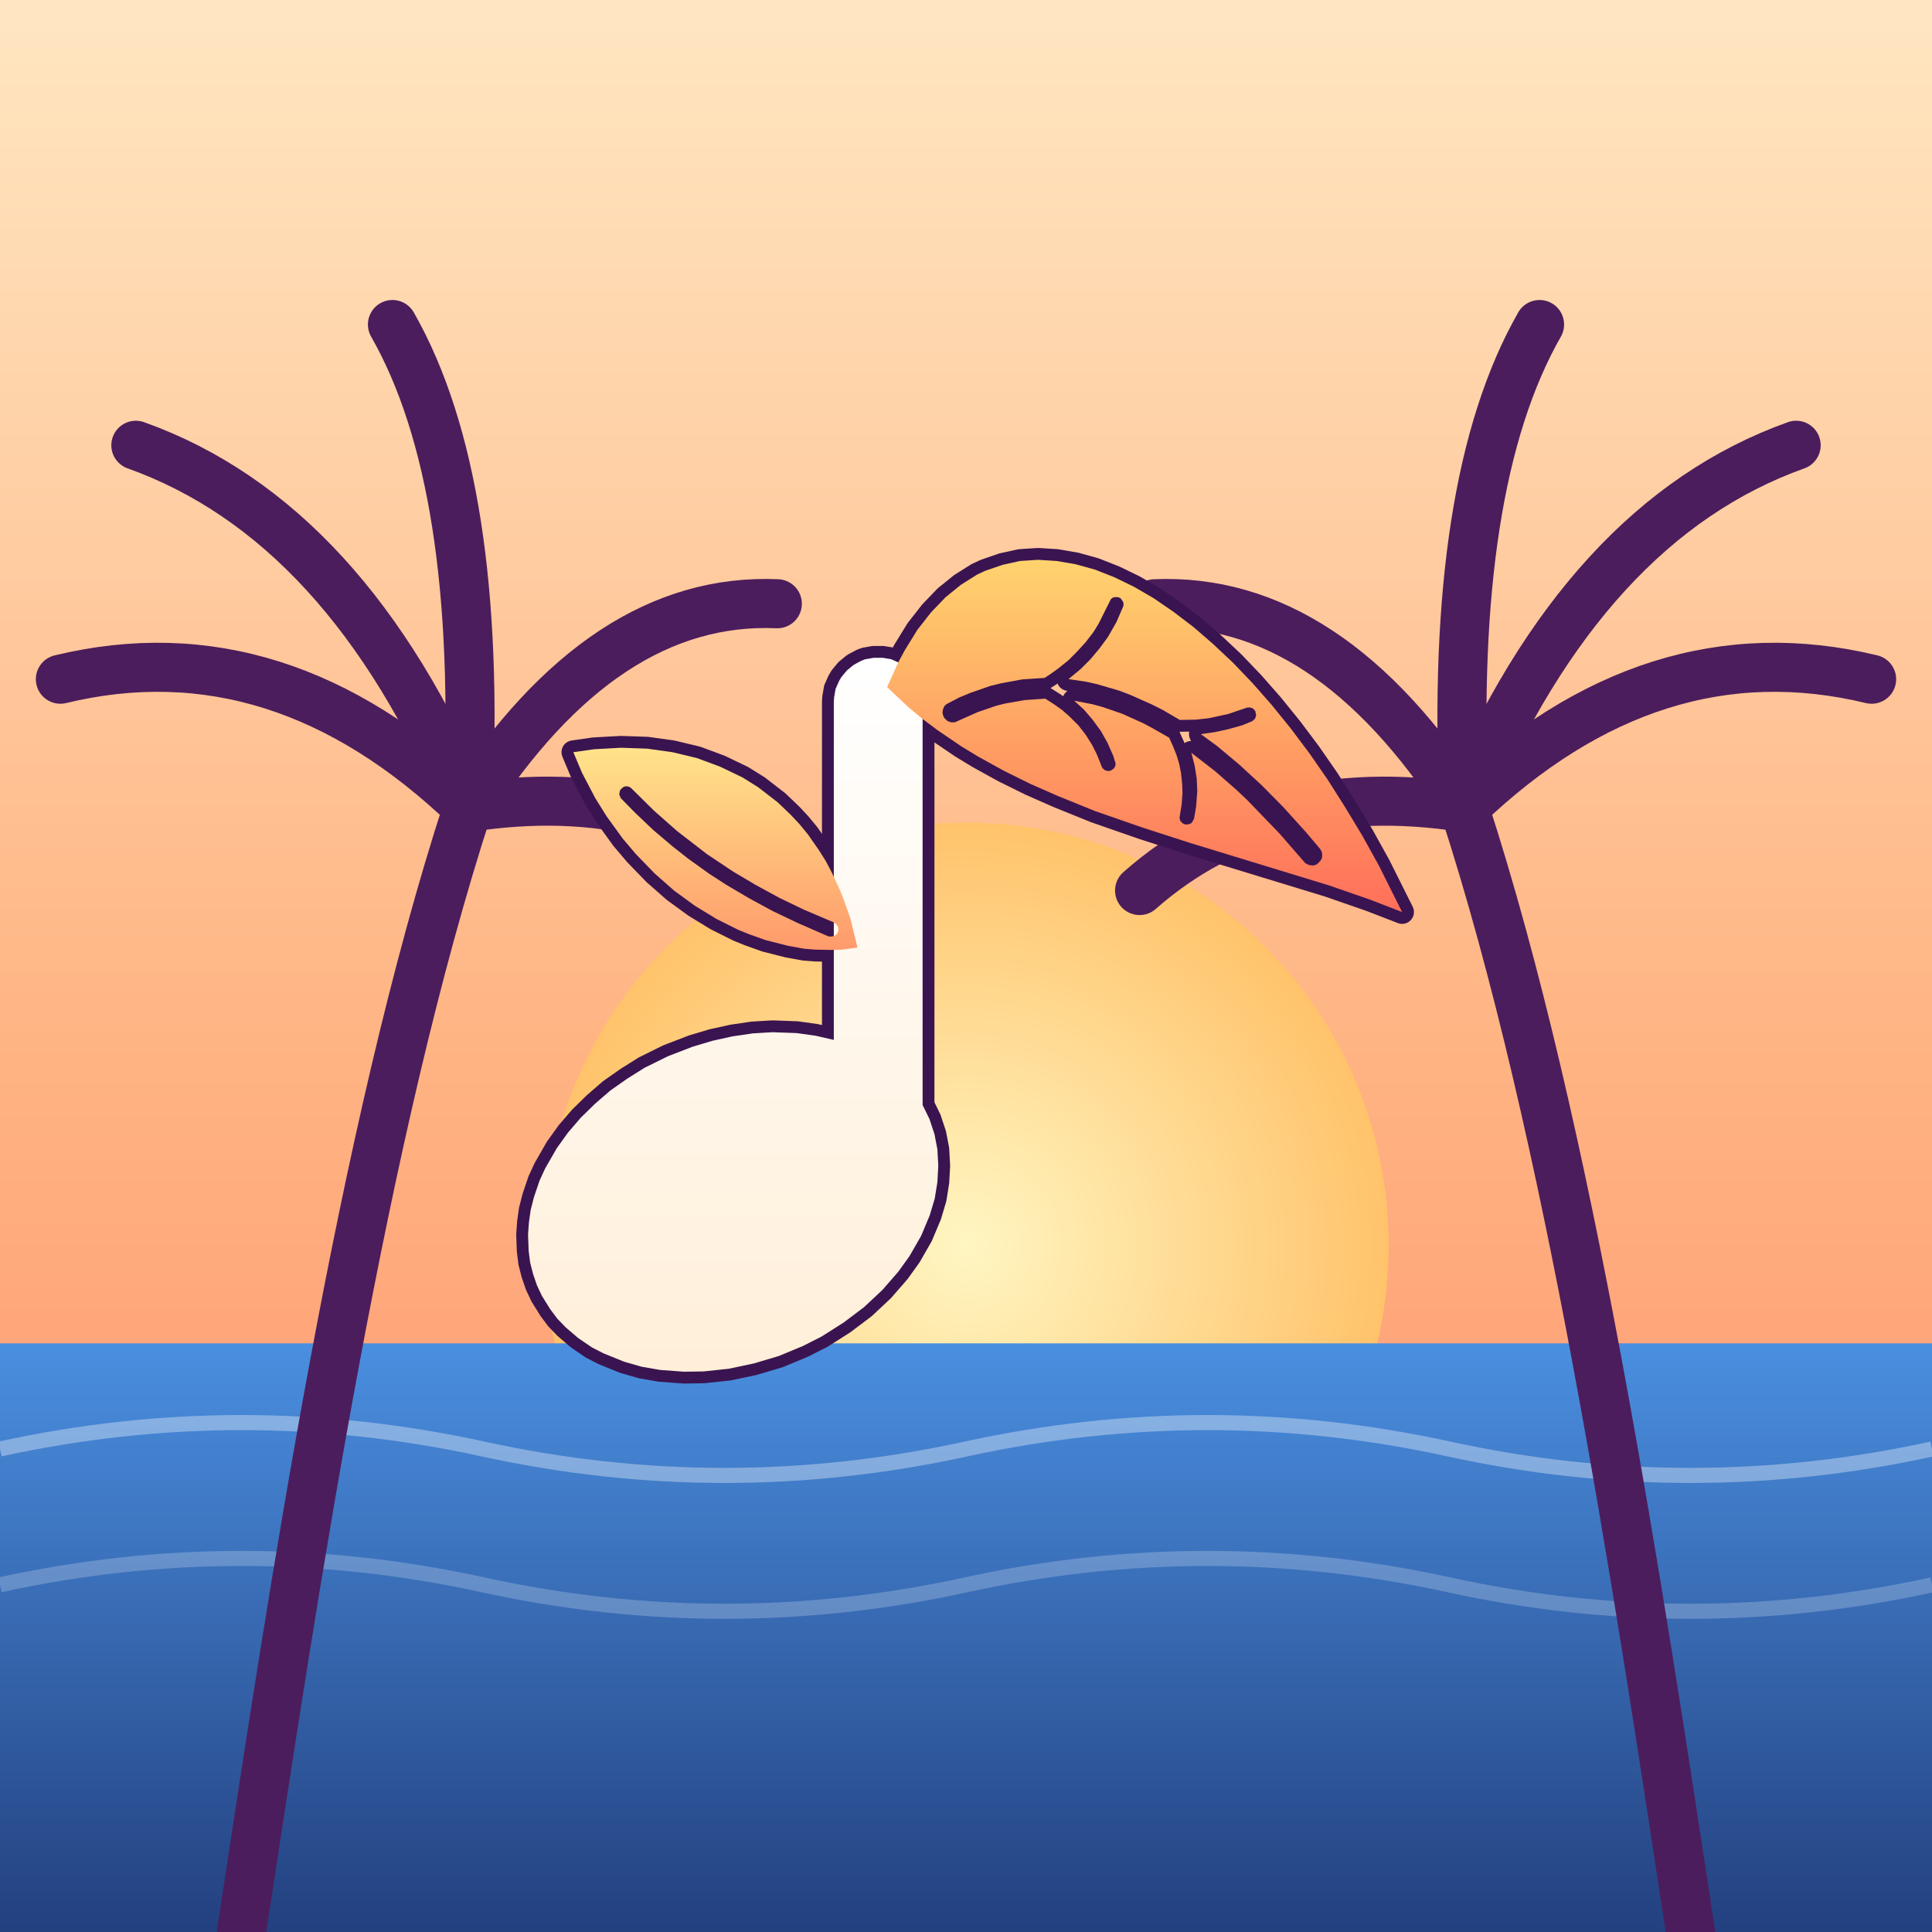
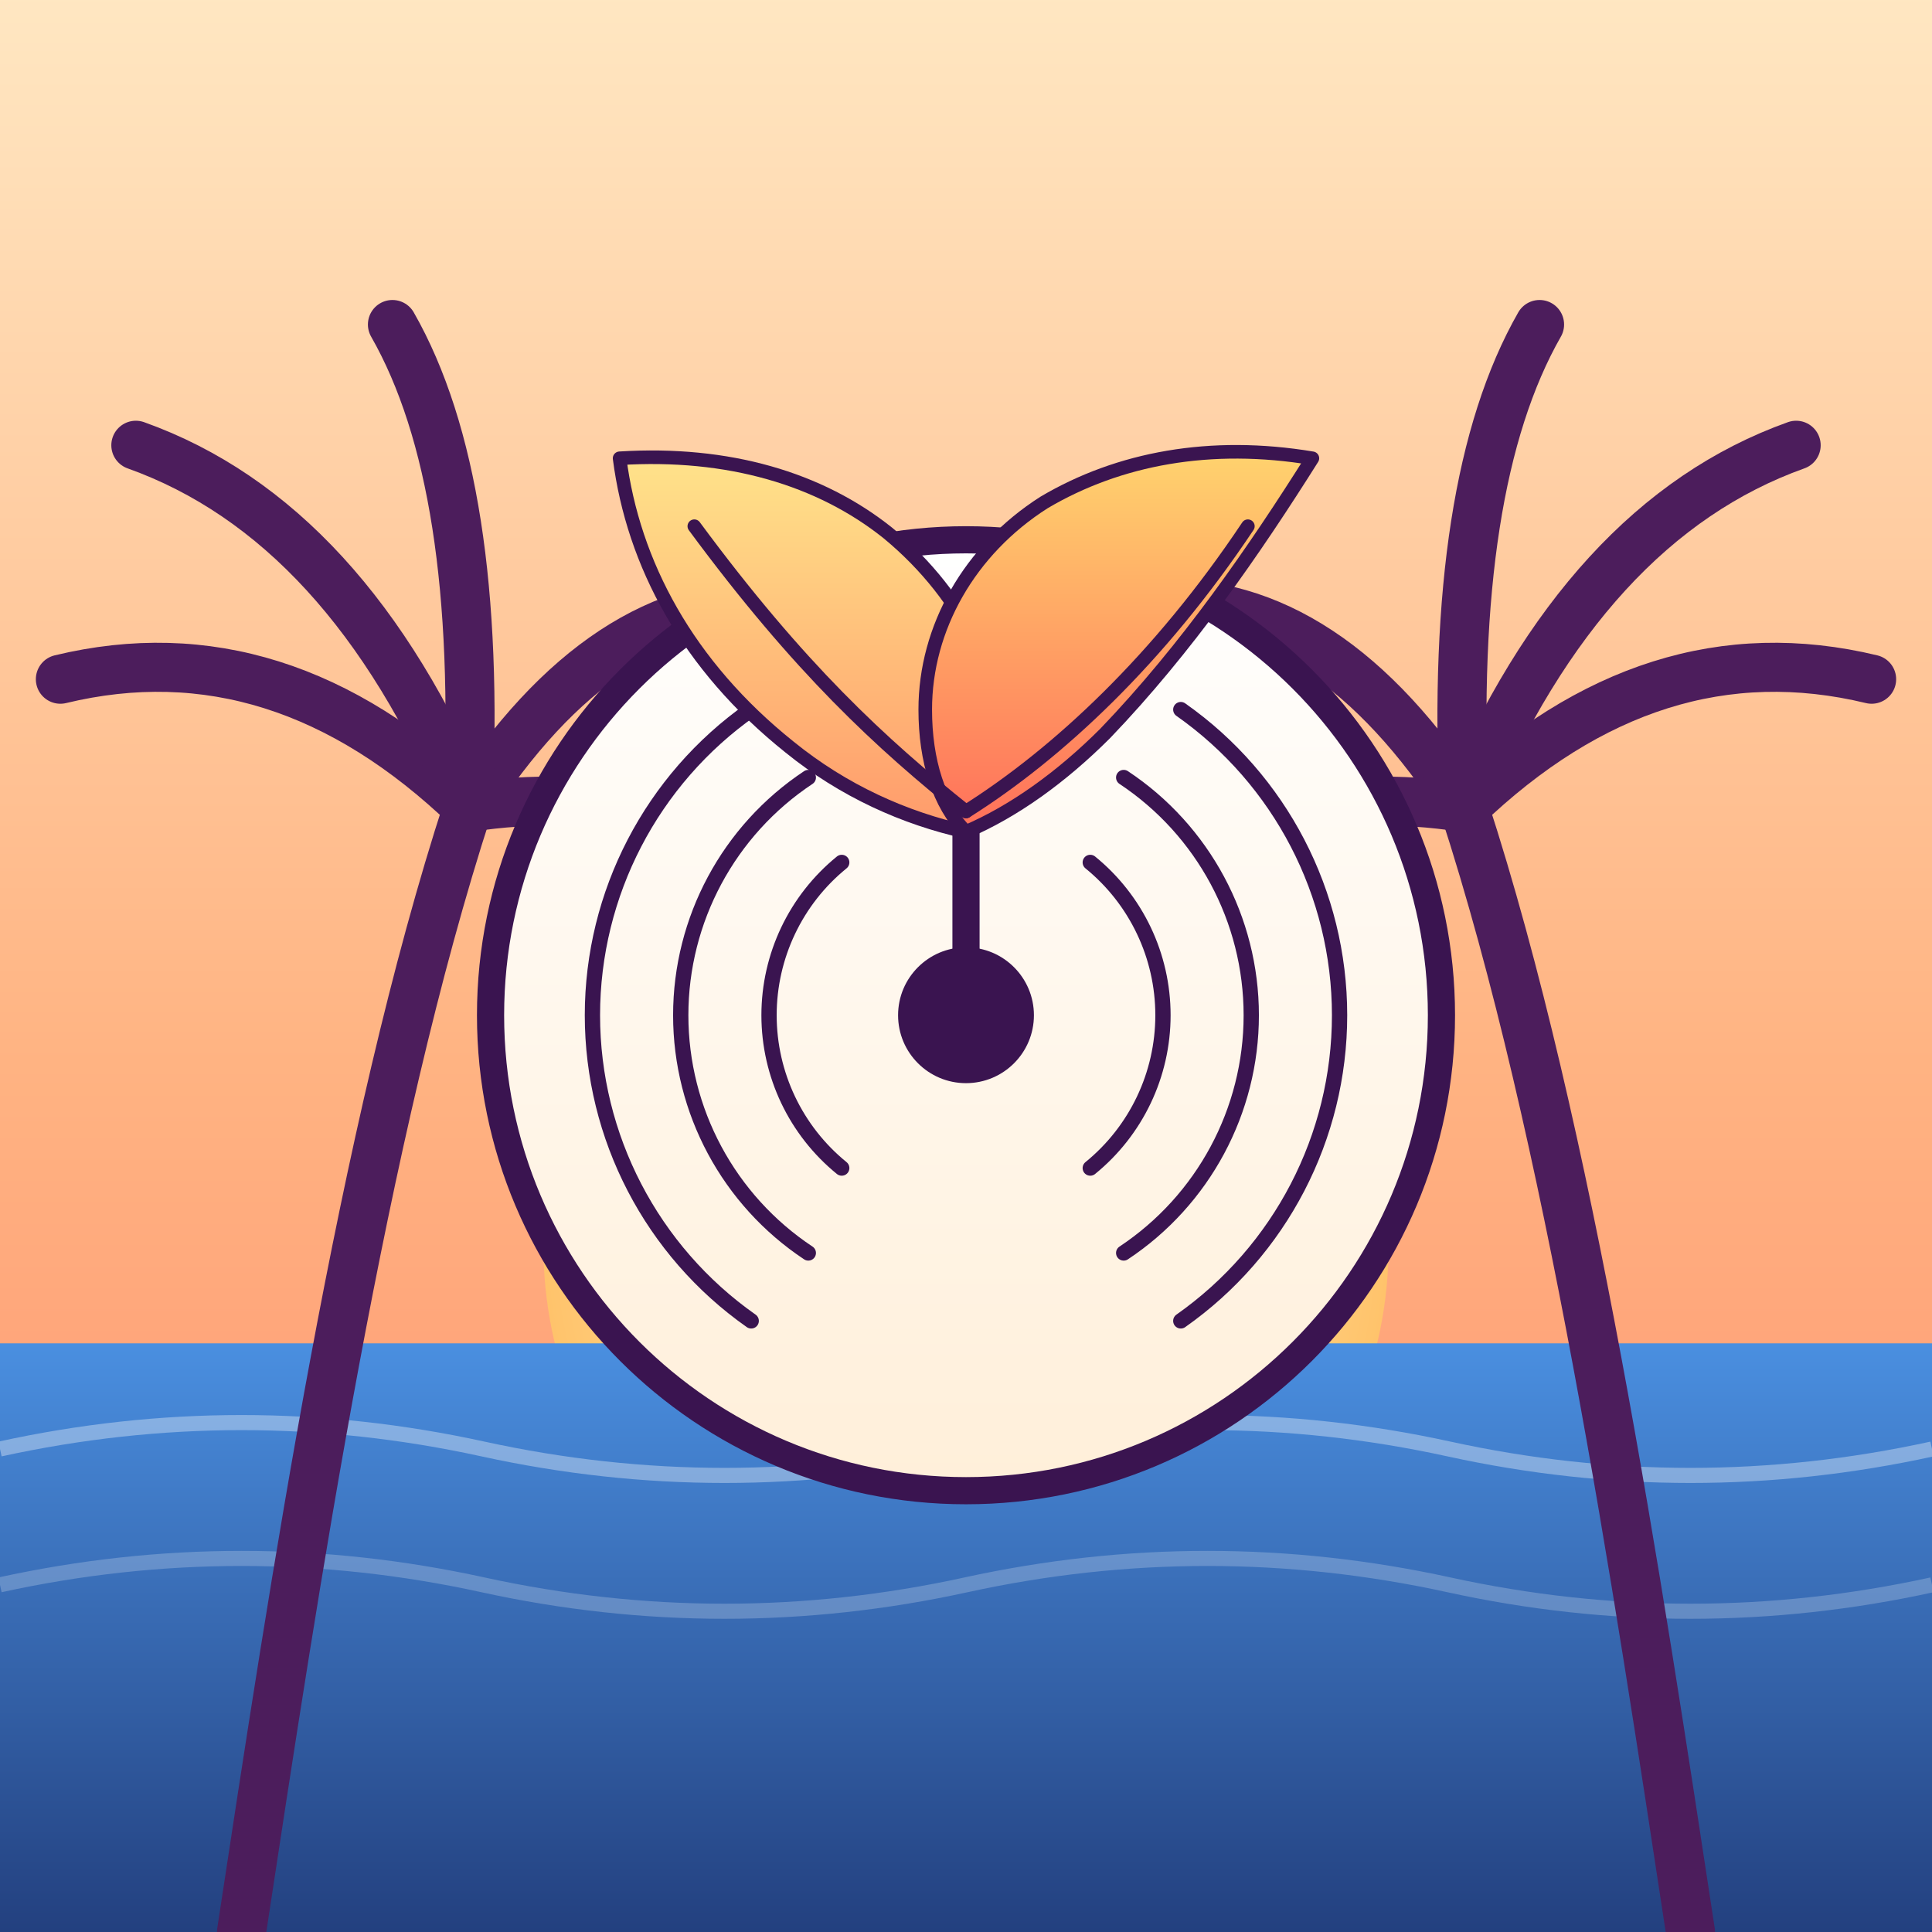
<svg xmlns="http://www.w3.org/2000/svg" viewBox="0 0 512 512" width="512" height="512" role="img" aria-label="Natune - AT6">
  <defs>
    <linearGradient id="bg" x1="0" y1="0" x2="0" y2="1">
      <stop offset="0" stop-color="#FFE7C2" />
      <stop offset="0.55" stop-color="#FFB382" />
      <stop offset="1" stop-color="#FF8A6B" />
    </linearGradient>
    <linearGradient id="sea" x1="0" y1="0" x2="0" y2="1">
      <stop offset="0" stop-color="#4A8FE0" />
      <stop offset="1" stop-color="#23407F" />
    </linearGradient>
    <radialGradient id="sun" cx="0.5" cy="0.5" r="0.5">
      <stop offset="0" stop-color="#FFF6C2" />
      <stop offset="1" stop-color="#FFC36B" />
    </radialGradient>
    <linearGradient id="n" x1="0" y1="0" x2="0" y2="1">
      <stop offset="0" stop-color="#FFFFFF" />
      <stop offset="1" stop-color="#FFEFD9" />
    </linearGradient>
    <linearGradient id="s" x1="0" y1="0" x2="0" y2="1">
      <stop offset="0" stop-color="#FFE38A" />
      <stop offset="1" stop-color="#FF9A6B" />
    </linearGradient>
    <linearGradient id="l" x1="0" y1="0" x2="0" y2="1">
      <stop offset="0" stop-color="#FFD36E" />
      <stop offset="1" stop-color="#FF6F5A" />
    </linearGradient>
  </defs>
  <rect width="512" height="512" fill="url(#bg)" />
  <circle cx="256" cy="330" r="112" fill="url(#sun)" />
  <rect y="356" width="512" height="156" fill="url(#sea)" />
  <path d="M0 384 Q64 370 128 384 T256 384 T384 384 T512 384" fill="none" stroke="#FFFFFF" stroke-opacity="0.35" stroke-width="4" />
  <path d="M0 420 Q64 406 128 420 T256 420 T384 420 T512 420" fill="none" stroke="#FFFFFF" stroke-opacity="0.22" stroke-width="4" />
  <g fill="none" stroke="#4C1D5C" stroke-width="13" stroke-linecap="round">
    <path d="M64 512 C78 420 96 300 124 214" />
    <path d="M124 214 Q74 166 16 180" />
    <path d="M124 214 Q92 138 36 118" />
    <path d="M124 214 Q160 158 206 160" />
    <path d="M124 214 Q128 128 104 86" />
    <path d="M124 214 Q176 206 210 236" />
  </g>
  <g transform="translate(512 0) scale(-1 1)">
    <g fill="none" stroke="#4C1D5C" stroke-width="13" stroke-linecap="round">
      <path d="M64 512 C78 420 96 300 124 214" />
      <path d="M124 214 Q74 166 16 180" />
      <path d="M124 214 Q92 138 36 118" />
      <path d="M124 214 Q160 158 206 160" />
      <path d="M124 214 Q128 128 104 86" />
      <path d="M124 214 Q176 206 210 236" />
    </g>
  </g>
-   <g transform="translate(34.28 56.58) scale(0.784404)">
-     <g fill="#3A1450" stroke="#3A1450" stroke-width="8" stroke-linejoin="round">
-       <path d="M268.0,165.0 L267.7,162.1 L266.9,159.3 L266.2,157.9 L264.6,155.5 L262.5,153.4 L260.1,151.8 L257.4,150.6 L254.5,150.1 L251.5,150.1 L248.6,150.6 L247.3,151.1 L244.7,152.5 L242.4,154.4 L240.5,156.7 L239.8,157.9 L238.6,160.6 L238.1,163.5 L238.0,165.0 L238.0,279.2 L231.9,277.8 L225.5,276.9 L217.3,276.6 L210.6,277.0 L203.8,278.0 L197.0,279.5 L190.3,281.5 L182.0,284.7 L174.1,288.6 L168.2,292.3 L162.5,296.3 L157.3,300.8 L152.5,305.5 L148.2,310.5 L144.4,315.8 L140.5,322.6 L138.6,326.7 L136.7,332.3 L135.6,336.6 L135.0,340.8 L134.7,345.0 L134.9,350.4 L135.4,354.4 L136.4,358.3 L137.7,362.1 L139.4,365.7 L142.2,370.2 L144.6,373.4 L147.4,376.3 L151.6,379.9 L156.3,383.1 L160.2,385.1 L167.1,387.9 L173.0,389.6 L179.3,390.7 L187.4,391.3 L194.0,391.2 L202.5,390.3 L211.0,388.5 L219.4,386.0 L227.6,382.6 L233.9,379.4 L241.3,374.7 L248.2,369.5 L254.4,363.7 L259.8,357.5 L263.6,352.2 L267.5,345.4 L270.4,338.5 L272.1,332.8 L273.0,327.2 L273.3,321.7 L273.0,316.2 L272.0,311.0 L270.3,305.9 L268.0,301.2 Z" />
-       <path d="M246.0,248.0 L243.6,238.2 L242.0,233.6 L240.3,229.1 L237.4,222.8 L235.3,218.8 L232.9,215.0 L229.2,209.7 L226.4,206.3 L223.5,203.2 L219.0,198.9 L212.4,193.8 L207.1,190.5 L199.6,186.9 L191.8,184.0 L183.5,182.0 L174.9,180.8 L166.1,180.5 L157.0,181.0 L150.0,182.0 L152.9,188.9 L157.4,197.5 L161.2,203.6 L166.7,211.2 L171.2,216.5 L177.5,223.0 L184.1,228.8 L191.1,233.9 L198.3,238.3 L205.7,242.0 L209.4,243.5 L215.0,245.5 L222.5,247.4 L228.0,248.4 L231.7,248.7 L237.2,248.8 L240.7,248.7 ZM238.0,239.5 L238.8,240.1 L239.4,240.9 L239.6,241.8 L239.4,242.8 L238.9,243.6 L238.0,244.1 L237.1,244.3 L236.1,244.2 L225.8,239.7 L217.4,235.7 L209.3,231.3 L201.5,226.7 L195.8,223.0 L188.7,217.9 L183.5,213.8 L176.9,208.2 L170.7,202.3 L166.0,197.5 L165.5,196.2 L165.8,194.8 L166.7,193.9 L167.6,193.5 L168.6,193.6 L169.4,194.0 L177.2,201.7 L185.0,208.6 L195.1,216.4 L204.1,222.4 L211.7,226.9 L219.6,231.2 L227.9,235.2 Z" fill-rule="evenodd" />
-       <path d="M256.0,160.0 L263.0,166.6 L267.9,170.7 L273.1,174.6 L281.2,180.1 L286.8,183.5 L295.5,188.3 L304.4,192.7 L313.7,196.8 L326.3,201.9 L342.4,207.5 L358.5,212.7 L405.3,227.0 L419.4,231.9 L430.0,236.0 L422.1,220.2 L416.5,210.1 L410.7,200.5 L404.8,191.2 L398.7,182.4 L392.4,174.0 L386.0,166.1 L379.5,158.7 L372.9,151.8 L366.2,145.5 L359.5,139.7 L352.8,134.6 L346.1,130.0 L339.4,126.1 L332.8,122.9 L326.2,120.3 L319.7,118.5 L313.3,117.4 L307.0,117.0 L300.9,117.4 L295.0,118.7 L289.2,120.7 L286.4,122.0 L281.0,125.4 L275.8,129.6 L270.9,134.7 L266.2,140.7 L261.9,147.7 L259.8,151.6 ZM317.3,157.3 L323.3,158.2 L326.9,159.0 L334.4,161.2 L338.1,162.6 L345.3,165.8 L349.1,167.7 L354.9,171.1 L360.4,171.0 L364.8,170.5 L371.2,169.1 L377.7,166.9 L378.7,166.9 L379.6,167.2 L380.4,168.1 L380.7,169.6 L380.3,170.7 L379.4,171.5 L376.0,172.9 L371.4,174.2 L366.8,175.2 L362.0,175.9 L367.6,180.0 L375.0,186.2 L382.5,193.1 L390.0,200.7 L397.5,209.0 L402.4,214.8 L402.9,215.8 L403.0,216.8 L402.9,217.8 L402.4,218.7 L401.2,219.9 L399.9,220.3 L398.5,220.1 L397.3,219.5 L388.6,209.5 L377.6,198.1 L374.0,194.7 L366.8,188.4 L358.8,182.2 L359.9,186.5 L360.6,190.8 L360.8,195.2 L360.4,200.4 L359.7,204.5 L359.1,205.6 L358.6,206.1 L357.7,206.4 L356.7,206.4 L355.8,206.0 L355.0,205.1 L354.8,204.1 L355.5,199.8 L355.8,195.9 L355.7,192.8 L355.3,189.0 L354.7,186.0 L353.8,183.0 L352.6,180.0 L351.3,177.1 L345.7,173.9 L342.3,172.1 L335.4,169.0 L328.7,166.7 L325.4,165.8 L319.2,164.6 L322.5,167.6 L325.5,171.1 L328.2,174.8 L330.5,178.9 L332.4,183.2 L333.2,185.8 L333.1,186.7 L332.6,187.5 L331.8,188.1 L330.8,188.4 L329.6,188.1 L328.7,187.3 L326.8,182.6 L325.3,179.6 L323.1,176.1 L320.6,172.9 L317.7,170.0 L315.2,167.8 L312.4,165.8 L309.4,163.9 L302.5,164.4 L296.1,165.5 L292.9,166.3 L286.5,168.5 L278.9,171.9 L277.5,171.9 L276.3,171.4 L275.3,170.4 L274.9,169.5 L274.7,168.5 L274.9,167.5 L275.3,166.5 L276.0,165.8 L280.4,163.5 L284.0,162.0 L290.9,159.6 L294.6,158.7 L301.7,157.4 L309.2,156.9 L310.9,155.8 L313.7,153.8 L317.2,151.0 L320.3,147.9 L323.2,144.7 L325.8,141.3 L327.5,138.5 L331.6,130.3 L332.4,129.7 L333.1,129.6 L333.9,129.6 L334.8,129.9 L335.7,131.1 L335.9,132.0 L335.8,132.7 L333.5,138.0 L330.6,143.1 L327.8,146.9 L324.7,150.6 L321.4,153.9 Z" fill-rule="evenodd" />
+   <g transform="translate(25.6 17.05) scale(0.9)" stroke-linecap="round" stroke-linejoin="round">
+     <circle cx="256" cy="280" r="140" fill="url(#n)" stroke="#3A1450" stroke-width="8" />
+     <g fill="none" stroke="#3A1450" stroke-width="4.5">
+       <path d="M192.754 190 A110 110 0 0 0 192.754 370" />
+       <path d="M319.246 190 A110 110 0 0 1 319.246 370" />
+       <path d="M209.57 210 A84 84 0 0 0 209.57 350" />
+       <path d="M302.43 210 A84 84 0 0 1 302.43 350" />
+       <path d="M219.41 235 A58 58 0 0 0 219.41 325" />
+       <path d="M292.59 235 A58 58 0 0 1 292.59 325" />
    </g>
-     <path d="M268.0,165.0 L267.7,162.1 L266.9,159.3 L266.2,157.9 L264.6,155.5 L262.5,153.4 L260.1,151.8 L257.4,150.6 L254.5,150.1 L251.5,150.1 L248.6,150.6 L247.3,151.1 L244.7,152.5 L242.4,154.4 L240.5,156.7 L239.8,157.9 L238.6,160.6 L238.1,163.5 L238.0,165.0 L238.0,279.2 L231.9,277.8 L225.5,276.9 L217.3,276.6 L210.6,277.0 L203.8,278.0 L197.0,279.5 L190.3,281.5 L182.0,284.7 L174.1,288.6 L168.2,292.3 L162.5,296.3 L157.3,300.8 L152.5,305.5 L148.2,310.5 L144.4,315.8 L140.5,322.6 L138.6,326.7 L136.7,332.3 L135.6,336.6 L135.0,340.8 L134.7,345.0 L134.9,350.4 L135.4,354.4 L136.4,358.3 L137.7,362.1 L139.4,365.7 L142.2,370.2 L144.6,373.4 L147.4,376.3 L151.6,379.9 L156.3,383.1 L160.2,385.1 L167.1,387.9 L173.0,389.6 L179.3,390.7 L187.4,391.3 L194.0,391.2 L202.5,390.3 L211.0,388.5 L219.4,386.0 L227.6,382.6 L233.9,379.4 L241.3,374.7 L248.2,369.5 L254.4,363.7 L259.8,357.5 L263.6,352.2 L267.5,345.4 L270.4,338.5 L272.1,332.8 L273.0,327.2 L273.3,321.7 L273.0,316.2 L272.0,311.0 L270.3,305.9 L268.0,301.2 Z" fill="url(#n)" />
-     <path d="M246.0,248.0 L243.6,238.2 L242.0,233.6 L240.3,229.1 L237.4,222.8 L235.3,218.8 L232.9,215.0 L229.2,209.7 L226.4,206.3 L223.5,203.2 L219.0,198.9 L212.4,193.8 L207.1,190.5 L199.6,186.9 L191.8,184.0 L183.5,182.0 L174.9,180.8 L166.1,180.5 L157.0,181.0 L150.0,182.0 L152.9,188.9 L157.4,197.5 L161.2,203.6 L166.7,211.2 L171.2,216.5 L177.5,223.0 L184.1,228.8 L191.1,233.9 L198.3,238.3 L205.7,242.0 L209.4,243.5 L215.0,245.5 L222.5,247.4 L228.0,248.4 L231.7,248.7 L237.2,248.8 L240.7,248.7 ZM238.0,239.5 L238.8,240.1 L239.4,240.9 L239.6,241.8 L239.4,242.8 L238.9,243.6 L238.0,244.1 L237.1,244.3 L236.1,244.2 L225.8,239.7 L217.4,235.7 L209.3,231.3 L201.5,226.7 L195.8,223.0 L188.7,217.9 L183.5,213.8 L176.9,208.2 L170.7,202.3 L166.0,197.5 L165.5,196.2 L165.8,194.8 L166.7,193.9 L167.6,193.5 L168.6,193.6 L169.4,194.0 L177.2,201.7 L185.0,208.6 L195.1,216.4 L204.1,222.4 L211.7,226.9 L219.6,231.2 L227.9,235.2 Z" fill="url(#s)" fill-rule="evenodd" />
-     <path d="M256.0,160.0 L263.0,166.6 L267.9,170.7 L273.1,174.6 L281.2,180.1 L286.8,183.5 L295.5,188.3 L304.4,192.7 L313.7,196.8 L326.3,201.9 L342.4,207.5 L358.5,212.7 L405.3,227.0 L419.4,231.9 L430.0,236.0 L422.1,220.2 L416.5,210.1 L410.7,200.5 L404.8,191.2 L398.7,182.4 L392.4,174.0 L386.0,166.1 L379.5,158.7 L372.9,151.8 L366.2,145.5 L359.5,139.7 L352.8,134.6 L346.1,130.0 L339.4,126.1 L332.8,122.9 L326.2,120.3 L319.7,118.5 L313.3,117.4 L307.0,117.0 L300.9,117.4 L295.0,118.7 L289.2,120.7 L286.4,122.0 L281.0,125.4 L275.8,129.6 L270.9,134.7 L266.2,140.7 L261.9,147.7 L259.8,151.6 ZM317.3,157.3 L323.3,158.2 L326.9,159.0 L334.4,161.2 L338.1,162.6 L345.3,165.8 L349.1,167.7 L354.9,171.1 L360.4,171.0 L364.8,170.5 L371.2,169.1 L377.7,166.9 L378.7,166.9 L379.6,167.2 L380.4,168.1 L380.7,169.6 L380.3,170.7 L379.4,171.5 L376.0,172.9 L371.4,174.2 L366.8,175.2 L362.0,175.9 L367.6,180.0 L375.0,186.2 L382.5,193.1 L390.0,200.7 L397.5,209.0 L402.4,214.8 L402.9,215.8 L403.0,216.8 L402.9,217.8 L402.4,218.7 L401.2,219.9 L399.9,220.3 L398.5,220.1 L397.3,219.5 L388.6,209.5 L377.6,198.1 L374.0,194.7 L366.8,188.4 L358.8,182.2 L359.9,186.5 L360.6,190.8 L360.8,195.2 L360.4,200.4 L359.7,204.5 L359.1,205.6 L358.6,206.1 L357.7,206.4 L356.7,206.4 L355.8,206.0 L355.0,205.1 L354.8,204.1 L355.5,199.8 L355.8,195.9 L355.7,192.8 L355.3,189.0 L354.7,186.0 L353.8,183.0 L352.6,180.0 L351.3,177.1 L345.7,173.9 L342.3,172.1 L335.4,169.0 L328.7,166.7 L325.4,165.8 L319.2,164.6 L322.5,167.6 L325.5,171.1 L328.2,174.8 L330.5,178.9 L332.4,183.2 L333.2,185.8 L333.1,186.7 L332.6,187.5 L331.8,188.1 L330.8,188.4 L329.6,188.1 L328.7,187.3 L326.8,182.6 L325.3,179.6 L323.1,176.1 L320.6,172.9 L317.7,170.0 L315.2,167.8 L312.4,165.8 L309.4,163.9 L302.5,164.4 L296.1,165.5 L292.9,166.3 L286.5,168.5 L278.9,171.9 L277.5,171.9 L276.3,171.4 L275.3,170.4 L274.9,169.5 L274.7,168.5 L274.9,167.5 L275.3,166.5 L276.0,165.8 L280.4,163.5 L284.0,162.0 L290.9,159.6 L294.6,158.7 L301.7,157.4 L309.2,156.9 L310.9,155.8 L313.7,153.8 L317.2,151.0 L320.3,147.9 L323.2,144.7 L325.8,141.3 L327.5,138.5 L331.6,130.3 L332.4,129.7 L333.1,129.6 L333.9,129.6 L334.8,129.9 L335.7,131.1 L335.9,132.0 L335.8,132.7 L333.5,138.0 L330.6,143.1 L327.8,146.9 L324.7,150.6 L321.4,153.9 Z" fill="url(#l)" fill-rule="evenodd" />
+     <path d="M256 281 L256 226" fill="none" stroke="#3A1450" stroke-width="8" />
+     <path d="M256 226 C238 222 220 214 204 201 C174 177 158 147 154 116 C186 114 213 122 233 138 C256 157 268 183 267 208 C267 216 263 222 256 226 Z" fill="url(#s)" stroke="#3A1450" stroke-width="4" />
+     <path d="M256 226 C270 220 284 210 297 197 C321 172 341 143 358 116 C328 111 301 116 279 129 C257 143 244 166 244 190 C244 205 248 218 256 226 Z" fill="url(#l)" stroke="#3A1450" stroke-width="4" />
+     <g fill="none" stroke="#3A1450" stroke-width="4">
+       <path d="M256 220 C231 200 207 178 176 136" />
+       <path d="M256 220 C283 203 313 175 339 136" />
+     </g>
+     <circle cx="256" cy="280" r="20" fill="#3A1450" />
  </g>
</svg>
